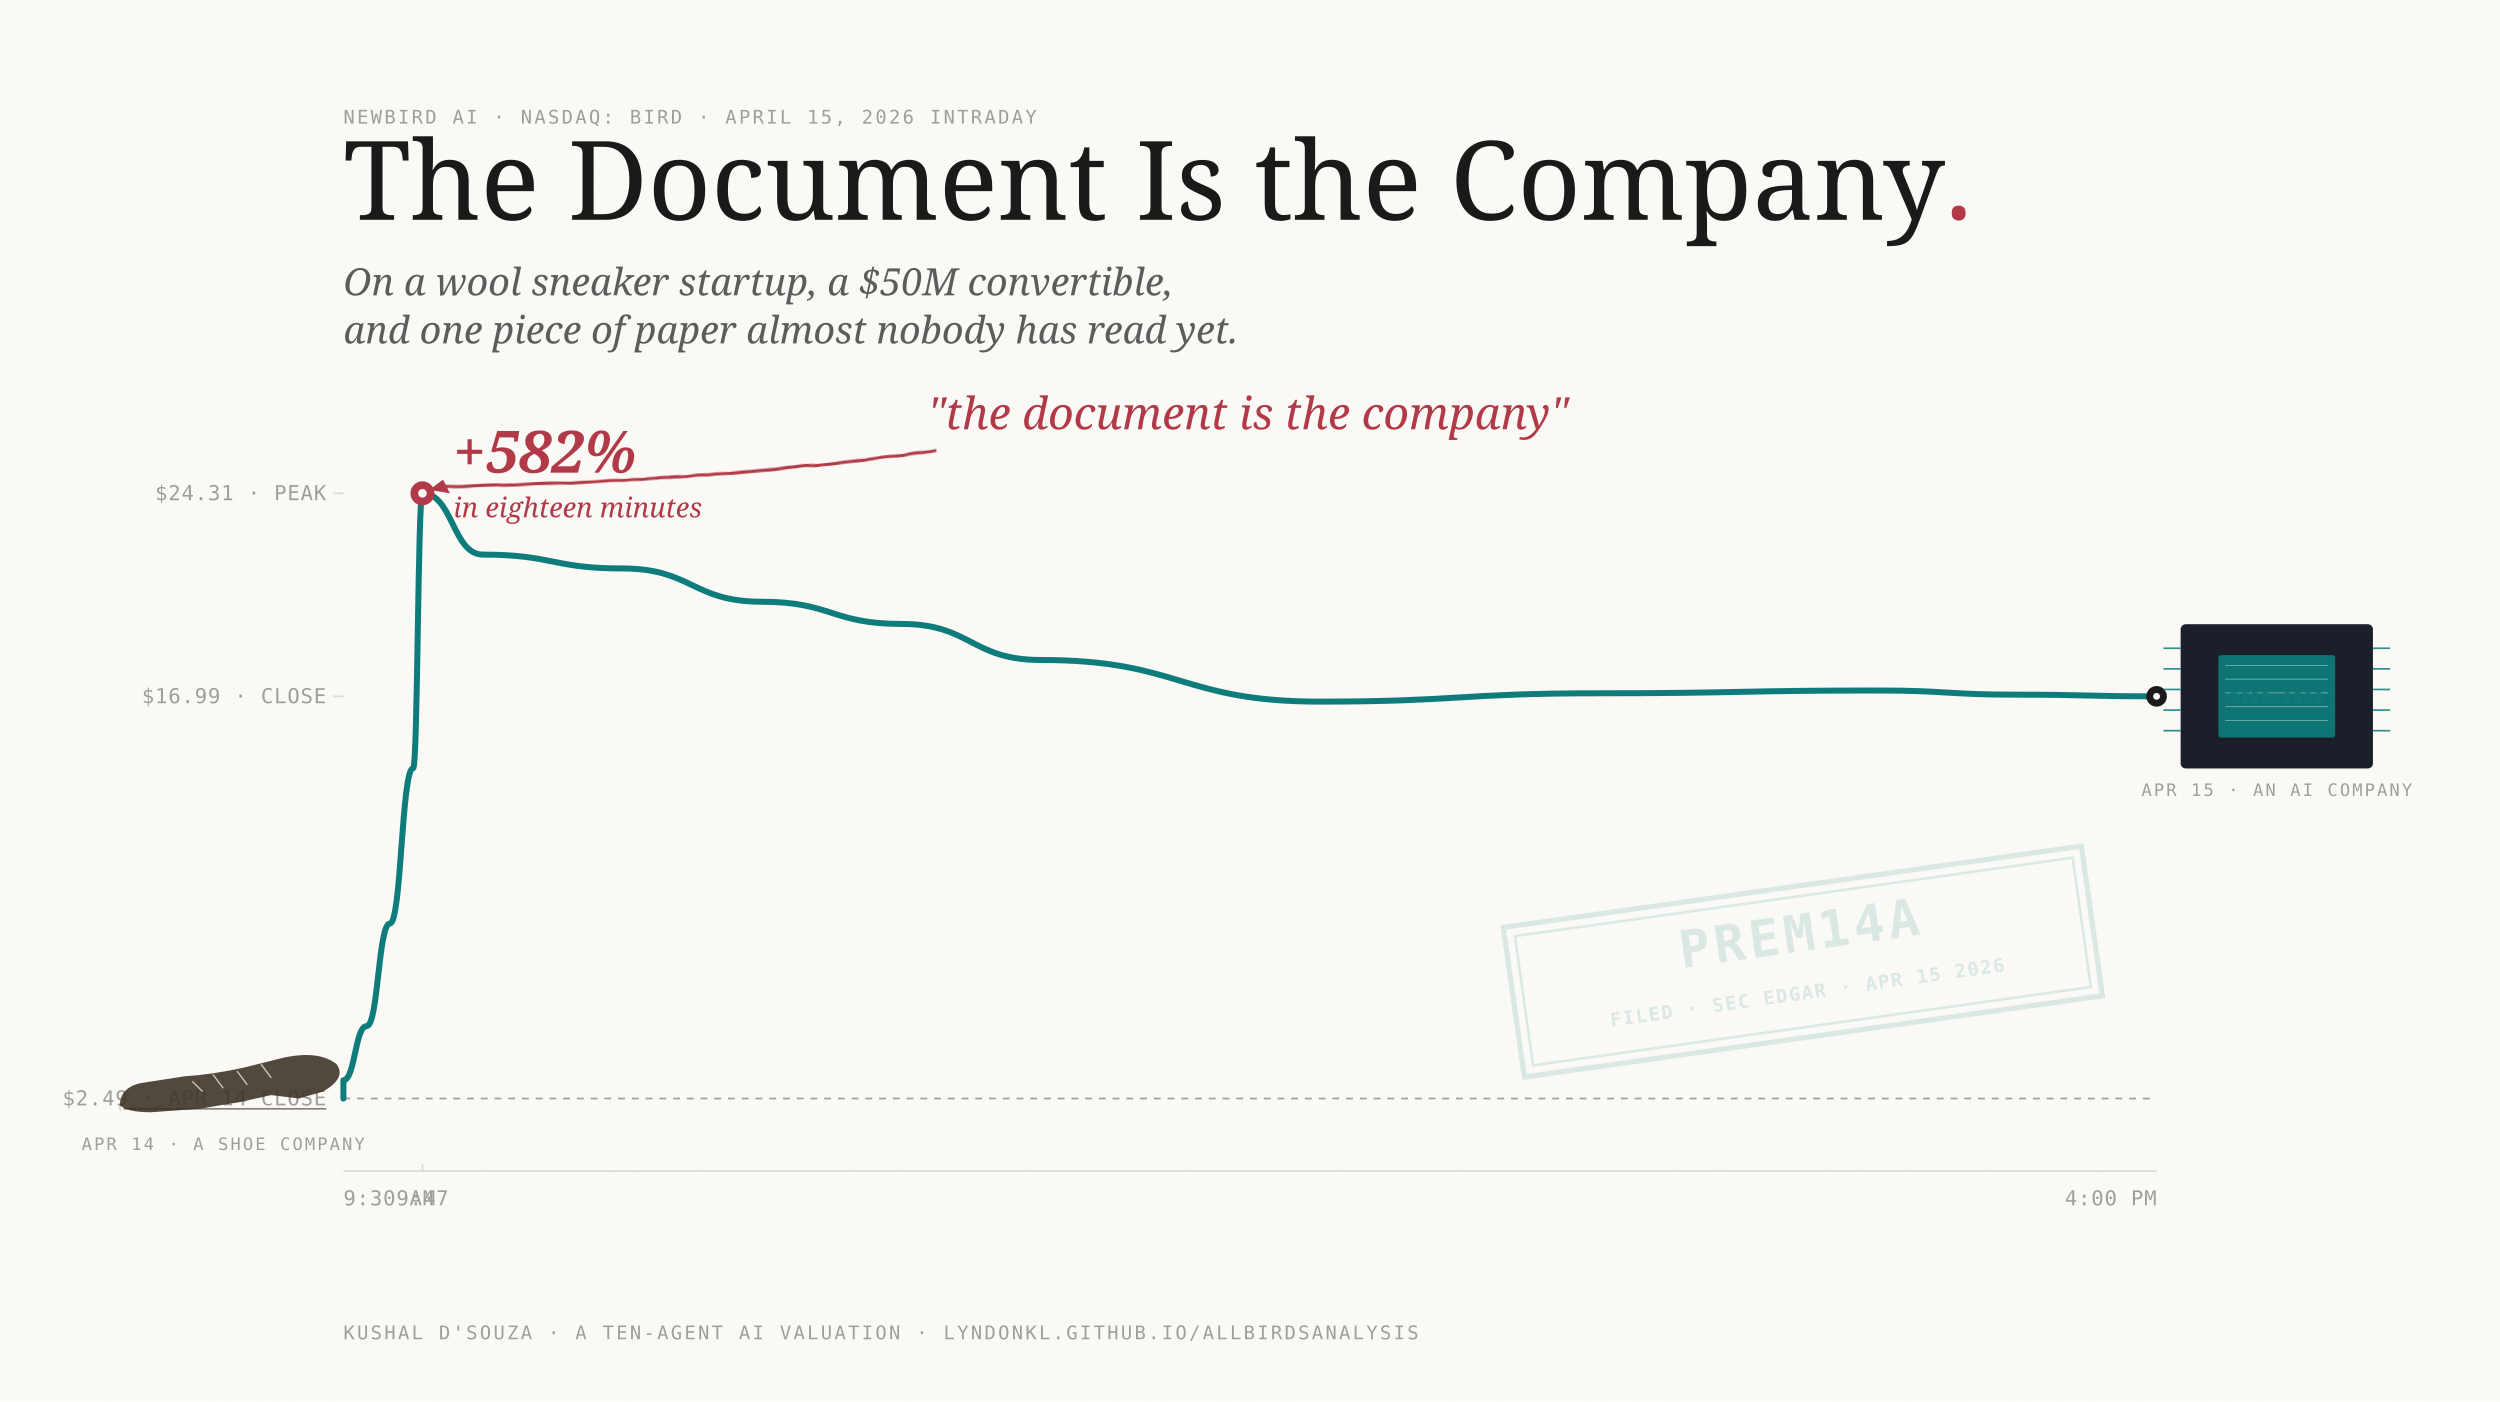
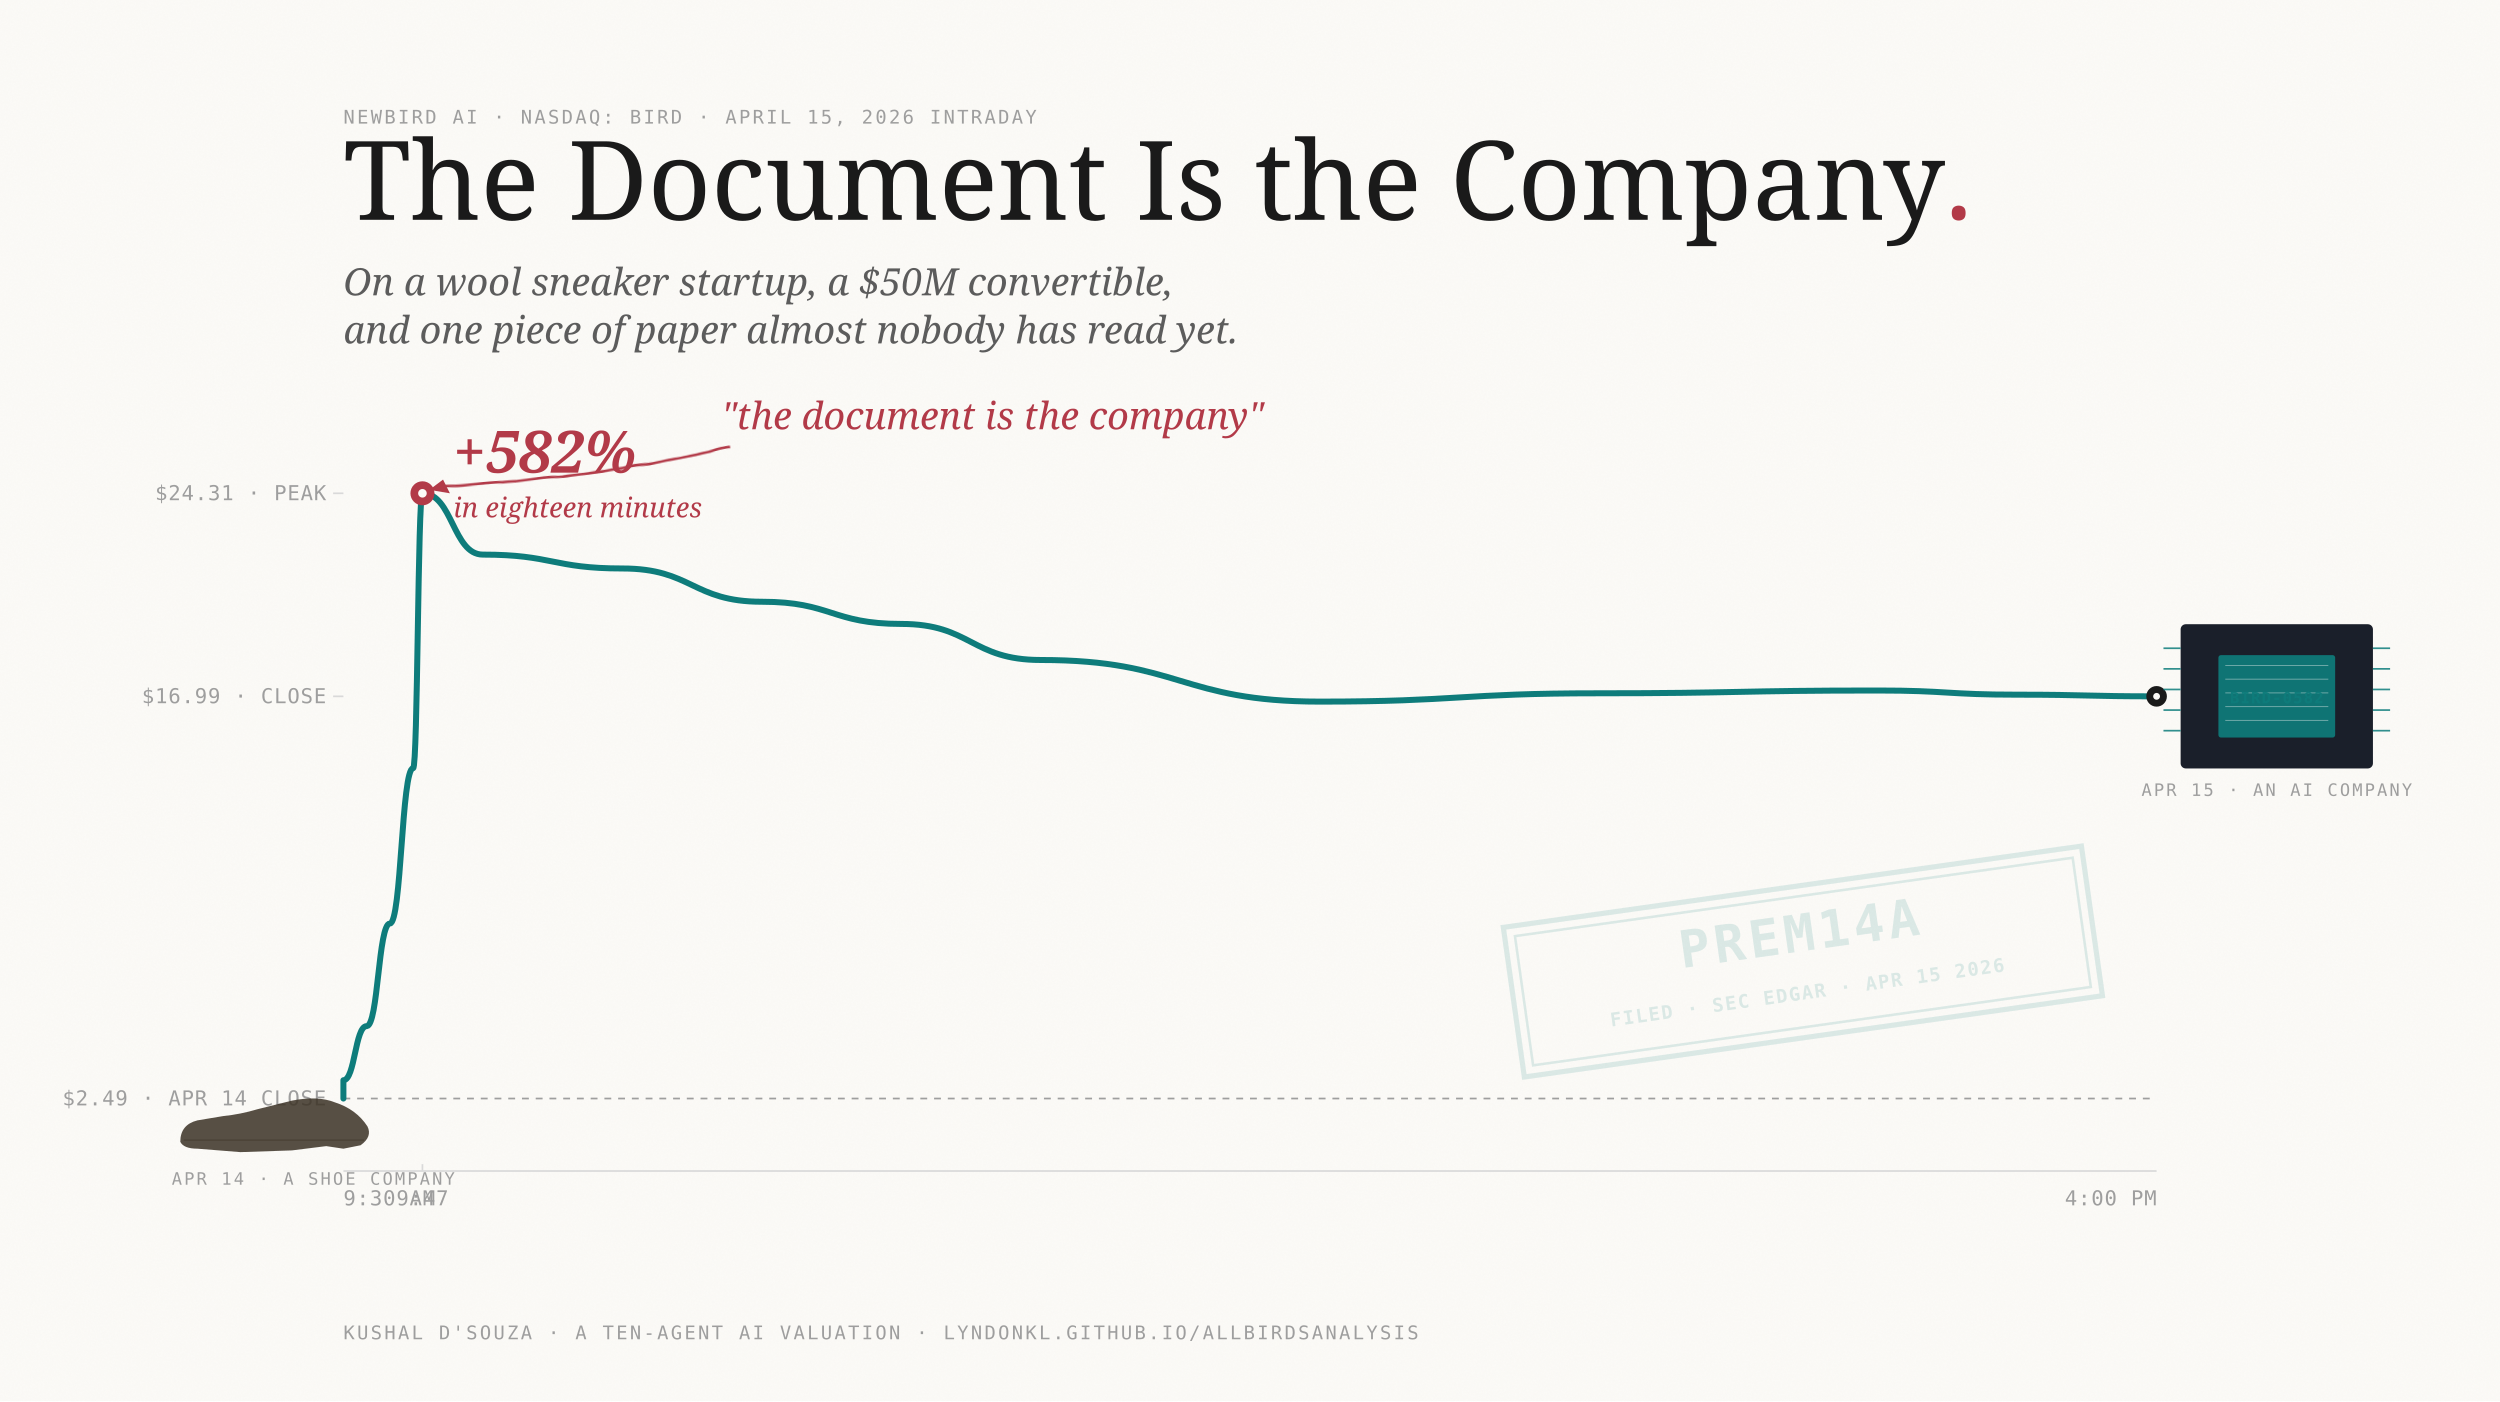
<svg xmlns="http://www.w3.org/2000/svg" viewBox="0 0 1456 816" width="1456" height="816" role="img" aria-labelledby="coverTitle coverDesc">
  <defs>
    <filter id="grain" x="0" y="0" width="100%" height="100%">
      <feTurbulence type="fractalNoise" baseFrequency="0.9" numOctaves="2" seed="3" />
      <feColorMatrix values="0 0 0 0 0.72  0 0 0 0 0.69  0 0 0 0 0.63  0 0 0 0.05 0" />
      <feComposite in2="SourceGraphic" operator="in" />
    </filter>
    <filter id="jitter" x="-10%" y="-10%" width="120%" height="120%">
      <feTurbulence type="turbulence" baseFrequency="0.04" numOctaves="2" seed="7" />
      <feDisplacementMap in="SourceGraphic" scale="1.2" />
    </filter>
  </defs>
  <style>
    .title { font-family: "Source Serif 4", "GT Super", Georgia, serif; fill: #1A1A1A; }
    .subtitle { font-family: "Source Serif 4", Georgia, serif; font-style: italic; fill: #5C5C5C; }
    .byline { font-family: "JetBrains Mono", ui-monospace, monospace; fill: #9E9E9E; letter-spacing: 0.12em; text-transform: uppercase; }
    .axis-tick { font-family: "JetBrains Mono", ui-monospace, monospace; font-size: 12px; fill: #9E9E9E; letter-spacing: 0.04em; }
    .axis-rule { stroke: #D9D9D9; stroke-width: 1; }
    .baseline { stroke: #9E9E9E; stroke-width: 1; stroke-dasharray: 4 4; }
    .bird-line { stroke: #0E7C7B; stroke-width: 3.5; fill: none; stroke-linejoin: round; stroke-linecap: round; }
    .peak-label { font-family: "Source Serif 4", Georgia, serif; font-style: italic; fill: #B23A48; }
    .close-label { font-family: "JetBrains Mono", ui-monospace, monospace; fill: #5C5C5C; }
    .margin-note { font-family: "Source Serif 4", Georgia, serif; font-style: italic; fill: #B23A48; }
    .stamp-text { font-family: "JetBrains Mono", ui-monospace, monospace; fill: #0E7C7B; font-weight: 600; letter-spacing: 0.08em; }
  </style>
  <rect width="1456" height="816" fill="#FBFAF7" />
  <rect width="1456" height="816" fill="#FBFAF7" filter="url(#grain)" />
  <text x="200" y="72" class="byline" font-size="11">NEWBIRD AI · NASDAQ: BIRD · APRIL 15, 2026 INTRADAY</text>
  <text x="200" y="128" class="title" font-size="64" font-weight="400">The Document Is the Company<tspan fill="#B23A48">.</tspan>
  </text>
  <text x="200" y="172" class="subtitle" font-size="22">On a wool sneaker startup, a $50M convertible,</text>
  <text x="200" y="200" class="subtitle" font-size="22">and one piece of paper almost nobody has read yet.</text>
  <g transform="translate(1050,560) rotate(-8)" opacity="0.14">
    <rect x="-170" y="-44" width="340" height="88" fill="none" stroke="#0E7C7B" stroke-width="3" />
    <rect x="-164" y="-38" width="328" height="76" fill="none" stroke="#0E7C7B" stroke-width="1.5" />
    <text x="0" y="-6" text-anchor="middle" class="stamp-text" font-size="30">PREM14A</text>
    <text x="0" y="22" text-anchor="middle" class="stamp-text" font-size="11">FILED · SEC EDGAR · APR 15 2026</text>
  </g>
  <line x1="200" y1="639.78" x2="1256" y2="639.78" class="baseline" />
  <text x="190" y="643.78" text-anchor="end" class="axis-tick">$2.49 · APR 14 CLOSE</text>
  <line x1="194" y1="287.30" x2="200" y2="287.30" class="axis-rule" />
  <text x="190" y="291.30" text-anchor="end" class="axis-tick">$24.31 · PEAK</text>
  <line x1="194" y1="405.55" x2="200" y2="405.55" class="axis-rule" />
  <text x="190" y="409.55" text-anchor="end" class="axis-tick">$16.99 · CLOSE</text>
  <line x1="200" y1="682" x2="1256" y2="682" class="axis-rule" />
  <text x="200" y="702" text-anchor="start" class="axis-tick">9:30 AM</text>
  <text x="1256" y="702" text-anchor="end" class="axis-tick">4:00 PM</text>
  <text x="246.03" y="702" text-anchor="middle" class="axis-tick">9:47</text>
  <line x1="246.03" y1="678" x2="246.03" y2="682" class="axis-rule" />
  <path d="M200.00,639.78 C200.00,639.78 200.00,629.12 200.00,629.12 C206.77,629.12 206.77,597.62 213.54,597.62 C220.31,597.62 220.31,537.85 227.08,537.85 C233.85,537.85 233.85,447.38 240.62,447.38 C243.32,447.38 243.32,287.30 246.03,287.30 C263.63,287.30 263.63,323.00 281.23,323.00 C321.85,323.00 321.85,331.08 362.46,331.08 C403.08,331.08 403.08,350.46 443.69,350.46 C484.31,350.46 484.31,363.38 524.92,363.38 C565.54,363.38 565.54,384.38 606.15,384.38 C687.38,384.38 687.38,408.62 768.62,408.62 C849.85,408.62 849.85,403.77 931.08,403.77 C1012.31,403.77 1012.31,402.15 1093.54,402.15 C1134.15,402.15 1134.15,404.58 1174.77,404.58 C1215.38,404.58 1215.38,405.55 1256.00,405.55" class="bird-line" />
  <circle cx="246.03" cy="287.30" r="7" fill="#B23A48" />
  <circle cx="246.03" cy="287.30" r="2.5" fill="#FBFAF7" />
  <text x="264.03" y="275.30" class="peak-label" font-size="34" font-weight="600">+582%</text>
  <text x="264.03" y="301.30" class="peak-label" font-size="16">in eighteen minutes</text>
  <circle cx="1256.00" cy="405.55" r="6" fill="#1A1A1A" />
  <circle cx="1256.00" cy="405.55" r="2" fill="#FBFAF7" />
  <g>
-     <text x="540" y="250" class="margin-note" font-size="26">"the document is the company"</text>
-     <path d="M 545 262 Q 420 280 254.03 283.30" fill="none" stroke="#B23A48" stroke-width="1.8" filter="url(#jitter)" />
+     <text x="420" y="250" class="margin-note" font-size="22">"the document is the company"</text>
+     <path d="M 425 260 Q 350 278 254.03 283.30" fill="none" stroke="#B23A48" stroke-width="1.5" filter="url(#jitter)" />
    <path d="M 258.03 279.30 L 250.03 285.30 L 262.03 287.30 Z" fill="#B23A48" />
  </g>
-   <g transform="translate(130,639.7769)">
-     <path d="M -60 8 Q -62 -6 -48 -9 L -22 -13 Q -6 -14 12 -18 L 36 -24 Q 56 -28 66 -20 Q 72 -12 58 -4 L 44 0 L 28 -2 L 10 2 L -14 6 L -42 8 Q -56 8 -60 4 Z" fill="#3B3125" opacity="0.88" />
-     <path d="M -58 6 L 60 6" stroke="#3B3125" stroke-width="1" opacity="0.6" />
-     <line x1="-18" y1="-10" x2="-12" y2="-4" stroke="#FBFAF7" stroke-width="0.8" opacity="0.7" />
-     <line x1="-6" y1="-14" x2="0" y2="-6" stroke="#FBFAF7" stroke-width="0.8" opacity="0.7" />
-     <line x1="8" y1="-16" x2="14" y2="-8" stroke="#FBFAF7" stroke-width="0.8" opacity="0.7" />
-     <line x1="22" y1="-20" x2="28" y2="-12" stroke="#FBFAF7" stroke-width="0.8" opacity="0.7" />
-     <text x="0" y="30" text-anchor="middle" class="byline" font-size="10">APR 14 · A SHOE COMPANY</text>
+   <g transform="translate(100,610) scale(0.5)">
+     <path d="M10 110 Q 10 90 30 85 L 60 80 Q 80 78 100 72 L 140 62 Q 170 56 190 64 Q 215 72 228 92 Q 234 104 220 114 L 200 118 L 180 115 L 140 120 L 80 122 L 30 118 Q 14 118 10 110 Z" fill="#3B3125" opacity="0.85" />
+     <path d="M14 108 L 224 108" stroke="#3B3125" stroke-width="1.5" opacity="0.5" />
  </g>
+   <text x="100" y="690" text-anchor="start" class="byline" font-size="10">APR 14 · A SHOE COMPANY</text>
  <g transform="translate(1326,405.5462)">
    <rect x="-56" y="-42" width="112" height="84" fill="#1A1F2A" rx="3" />
    <rect x="-34" y="-24" width="68" height="48" fill="#0E7C7B" rx="1.5" opacity="0.92" />
    <g stroke="#FBFAF7" stroke-width="0.5" opacity="0.45">
      <line x1="-30" y1="-18" x2="30" y2="-18" />
      <line x1="-30" y1="-10" x2="30" y2="-10" />
      <line x1="-30" y1="-2" x2="30" y2="-2" />
      <line x1="-30" y1="6" x2="30" y2="6" />
      <line x1="-30" y1="14" x2="30" y2="14" />
    </g>
    <g stroke="#0E7C7B" stroke-width="1" opacity="0.85">
      <line x1="-56" y1="-28" x2="-66" y2="-28" />
      <line x1="-56" y1="-16" x2="-66" y2="-16" />
      <line x1="-56" y1="-4" x2="-66" y2="-4" />
      <line x1="-56" y1="8" x2="-66" y2="8" />
      <line x1="-56" y1="20" x2="-66" y2="20" />
      <line x1="56" y1="-28" x2="66" y2="-28" />
      <line x1="56" y1="-16" x2="66" y2="-16" />
      <line x1="56" y1="-4" x2="66" y2="-4" />
      <line x1="56" y1="8" x2="66" y2="8" />
      <line x1="56" y1="20" x2="66" y2="20" />
    </g>
    <text x="0" y="4" text-anchor="middle" class="stamp-text" font-size="9" fill="#FBFAF7" opacity="0.95">BIRD-0582</text>
    <text x="0" y="58" text-anchor="middle" class="byline" font-size="10">APR 15 · AN AI COMPANY</text>
  </g>
  <text x="200" y="780" class="byline" font-size="11">KUSHAL D'SOUZA · A TEN-AGENT AI VALUATION · LYNDONKL.GITHUB.IO/ALLBIRDSANALYSIS</text>
</svg>
